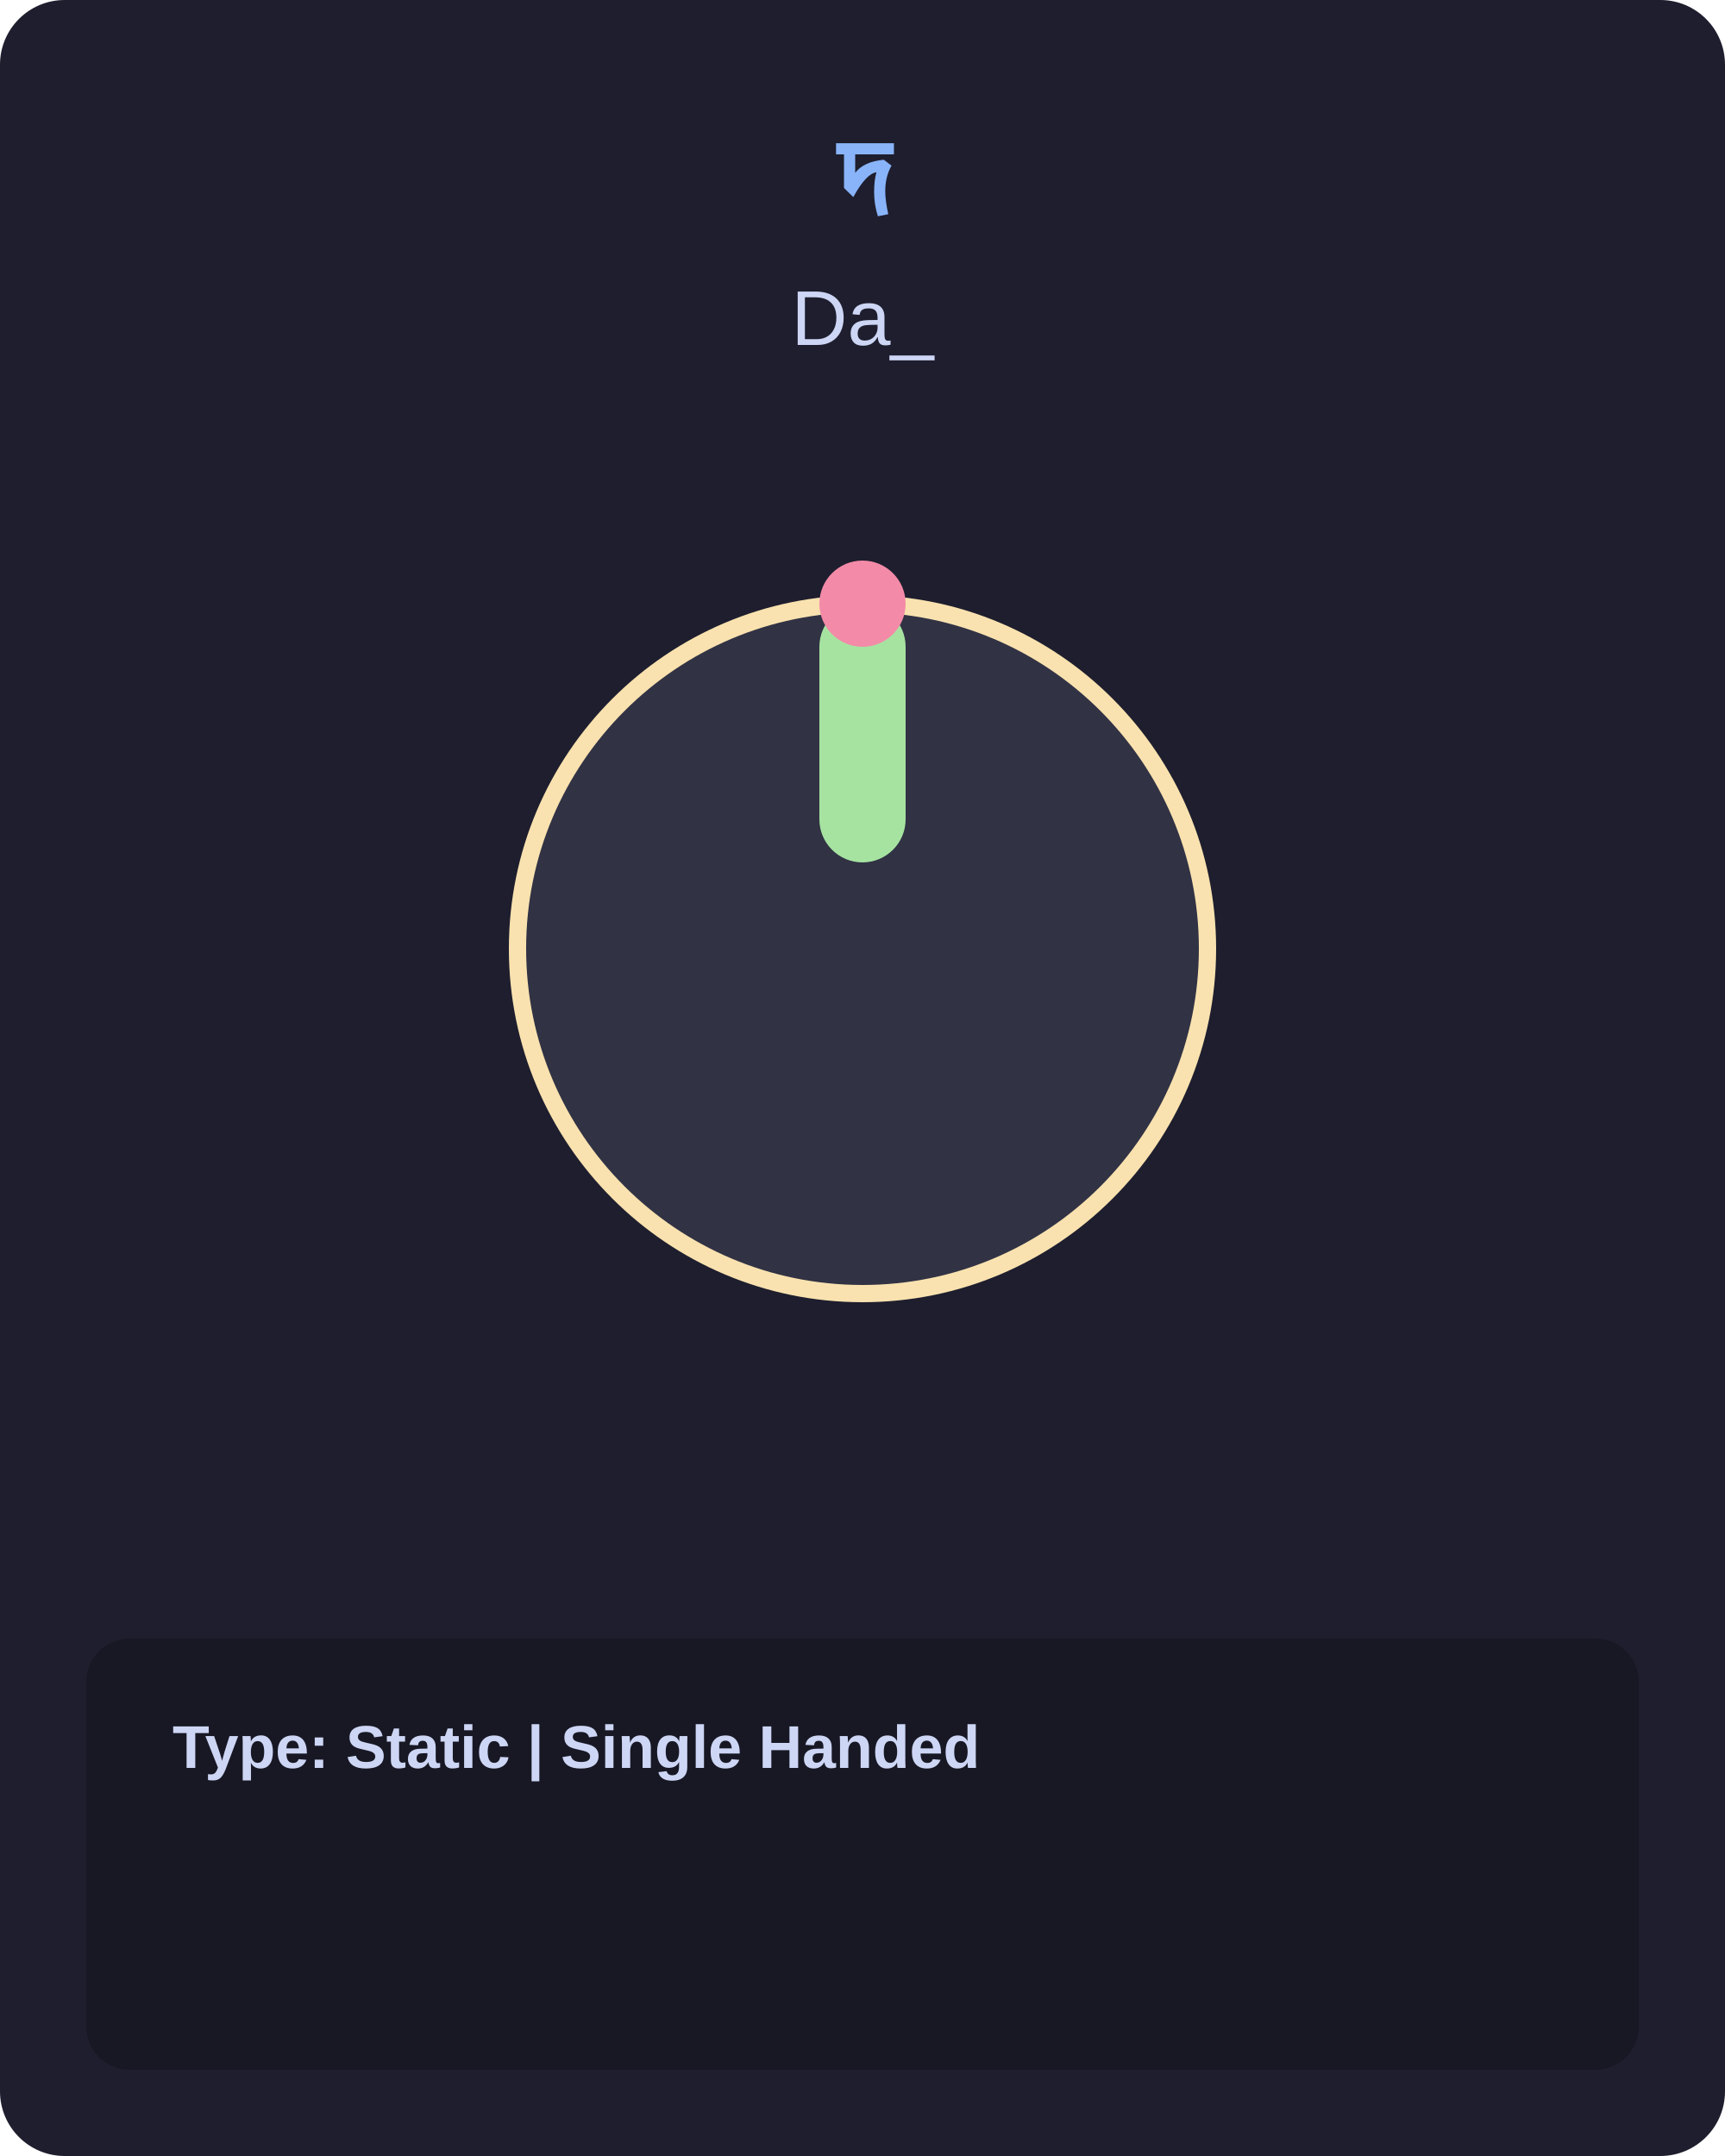
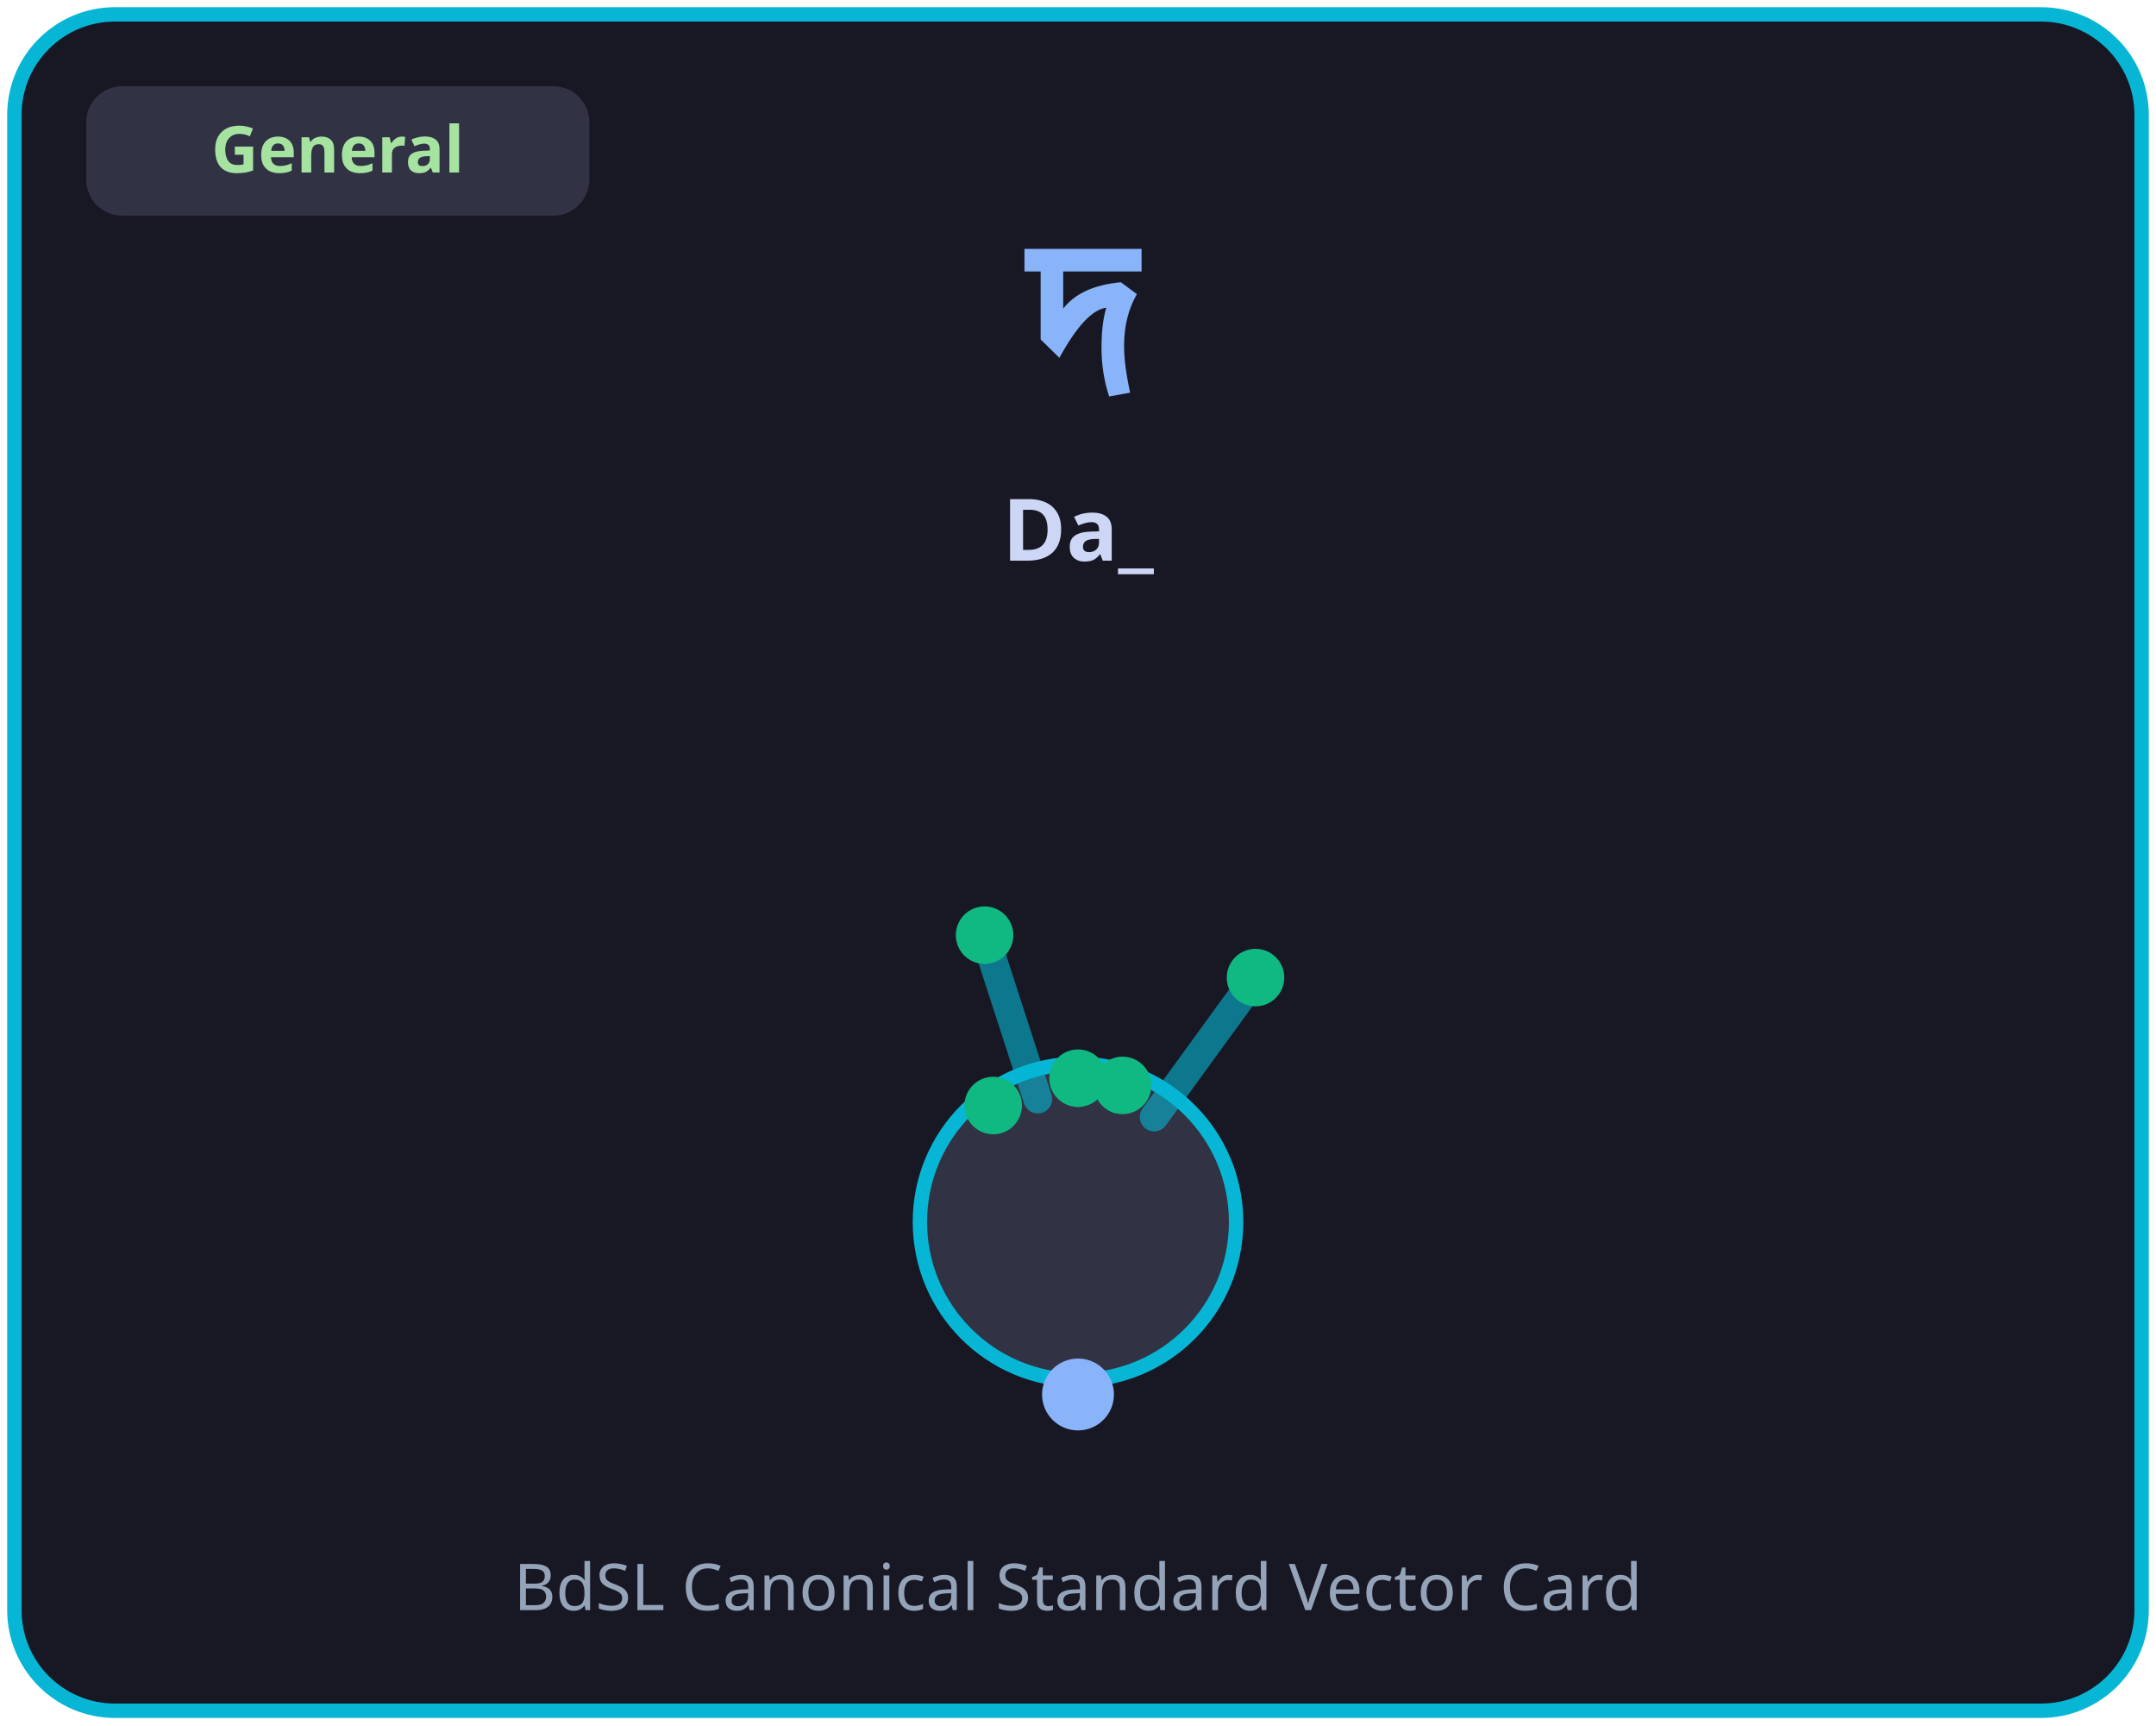
- <svg xmlns="http://www.w3.org/2000/svg" width="400" height="500">
-   <rect width="100%" height="100%" rx="15" fill="#1E1E2E" />
-   <text x="200" y="50" font-family="Arial, sans-serif" font-size="28" font-weight="bold" fill="#89B4FA" text-anchor="middle">দ</text>
-   <text x="200" y="80" font-family="Arial, sans-serif" font-size="18" fill="#CDD6F4" text-anchor="middle">Da_</text>
-   <circle cx="200" cy="220" r="80" fill="#313244" stroke="#F9E2AF" stroke-width="4" />
-   <rect x="190" y="140" width="20" height="60" rx="10" fill="#A6E3A1" />
-   <circle cx="200" cy="140" r="10" fill="#F38BA8" />
-   <rect x="20" y="380" width="360" height="100" rx="10" fill="#181825" />
-   <text x="40" y="410" font-family="Arial, sans-serif" font-size="14" fill="#CDD6F4" font-weight="bold">Type: Static | Single Handed</text>
-   <text x="40" y="440" font-family="Arial, sans-serif" font-size="12" fill="#A6ADC8">
-         
-     </text>
-   <text x="40" y="460" font-family="Arial, sans-serif" font-size="12" fill="#A6ADC8">
-         
-     </text>
+ <svg xmlns="http://www.w3.org/2000/svg" viewBox="0 0 300 240" width="300" height="240">
+   <rect width="296" height="236" x="2" y="2" rx="14" fill="#181825" stroke="#06B6D4" stroke-width="2" />
+   <rect x="12" y="12" width="70" height="18" rx="5" fill="#313244" />
+   <text x="47" y="24" fill="#A6E3A1" font-family="Segoe UI, sans-serif" font-size="9" font-weight="bold" text-anchor="middle">General</text>
+   <text x="150" y="55" fill="#89B4FA" font-family="SolaimanLipi, Arial, sans-serif" font-size="34" font-weight="bold" text-anchor="middle">দ</text>
+   <text x="150" y="78" fill="#CDD6F4" font-family="Segoe UI, sans-serif" font-size="12" font-weight="bold" text-anchor="middle">Da_</text>
+   <g transform="translate(0, 10)">
+     <circle cx="150" cy="160" r="22" fill="#313244" stroke="#06B6D4" stroke-width="2" />
+     <circle cx="150" cy="184" r="5" fill="#89B4FA" />
+     <line x1="139.4" y1="145.4" x2="138.2" y2="143.8" stroke="rgba(6, 182, 212, 0.6)" stroke-width="4" stroke-linecap="round" />
+     <circle cx="138.2" cy="143.8" r="4" fill="#10B981" />
+     <line x1="144.4" y1="142.9" x2="137.0" y2="120.1" stroke="rgba(6, 182, 212, 0.6)" stroke-width="4" stroke-linecap="round" />
+     <circle cx="137.0" cy="120.1" r="4" fill="#10B981" />
+     <line x1="150.0" y1="142.0" x2="150.0" y2="140.0" stroke="rgba(6, 182, 212, 0.6)" stroke-width="4" stroke-linecap="round" />
+     <circle cx="150.0" cy="140.0" r="4" fill="#10B981" />
+     <line x1="155.6" y1="142.9" x2="156.2" y2="141.0" stroke="rgba(6, 182, 212, 0.6)" stroke-width="4" stroke-linecap="round" />
+     <circle cx="156.2" cy="141.0" r="4" fill="#10B981" />
+     <line x1="160.6" y1="145.4" x2="174.7" y2="126.0" stroke="rgba(6, 182, 212, 0.6)" stroke-width="4" stroke-linecap="round" />
+     <circle cx="174.7" cy="126.0" r="4" fill="#10B981" />
+   </g>
+   <text x="150" y="224" fill="#94A3B8" font-family="Segoe UI, sans-serif" font-size="9" text-anchor="middle">BdSL Canonical Standard Vector Card</text>
</svg>
